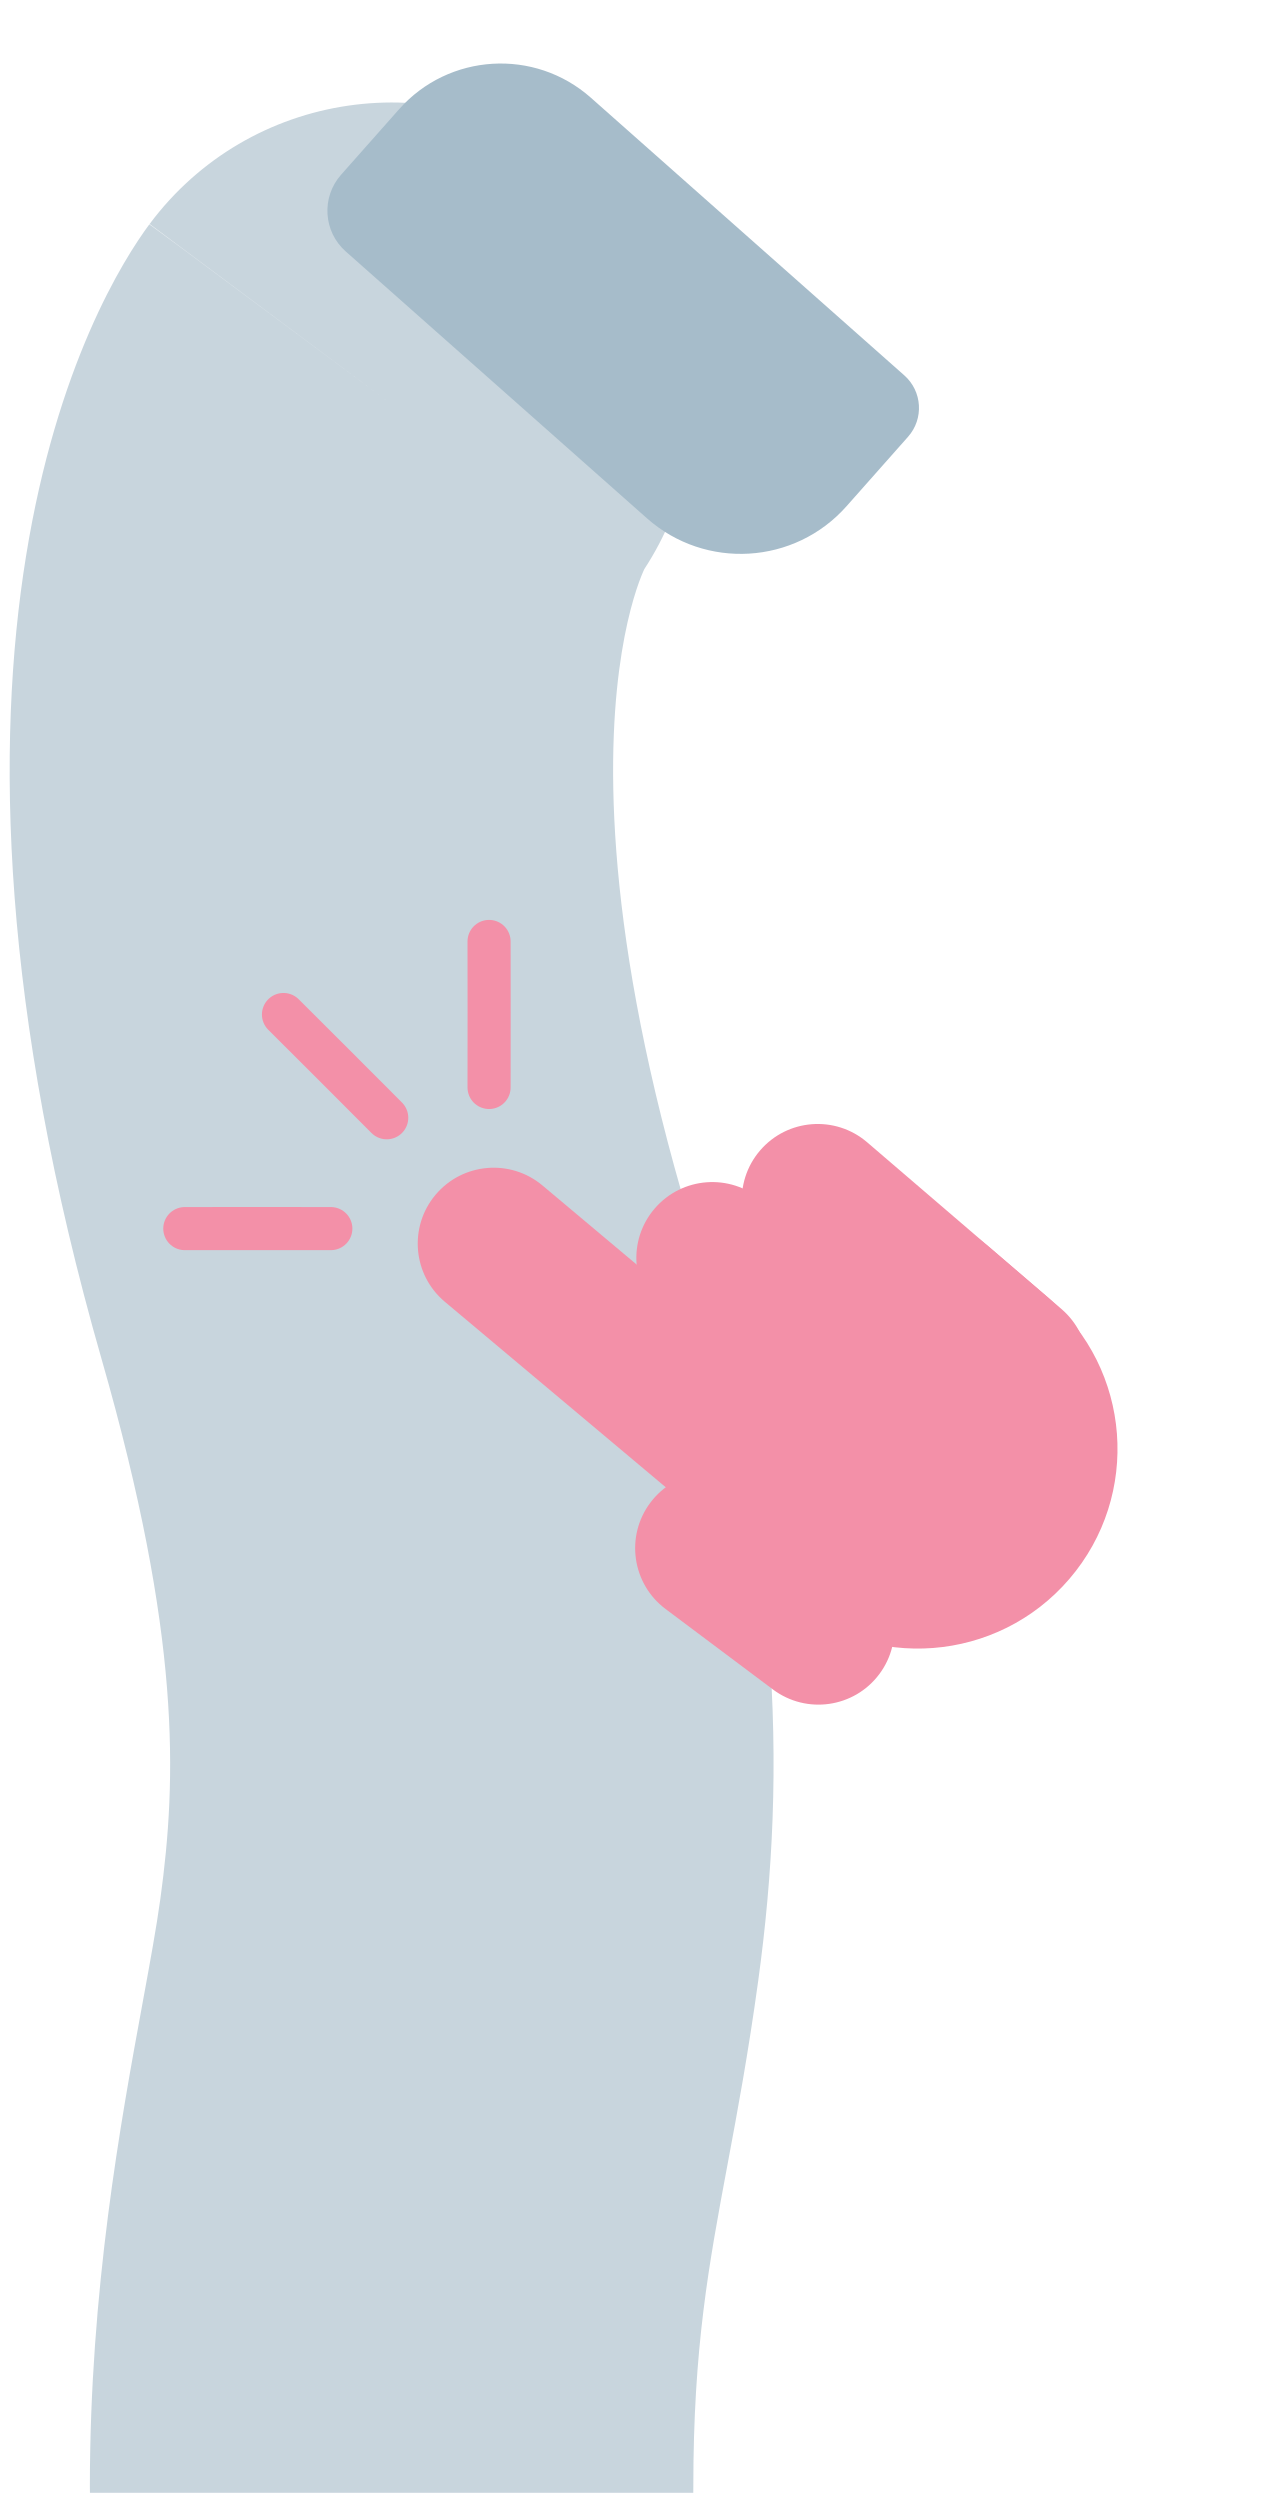
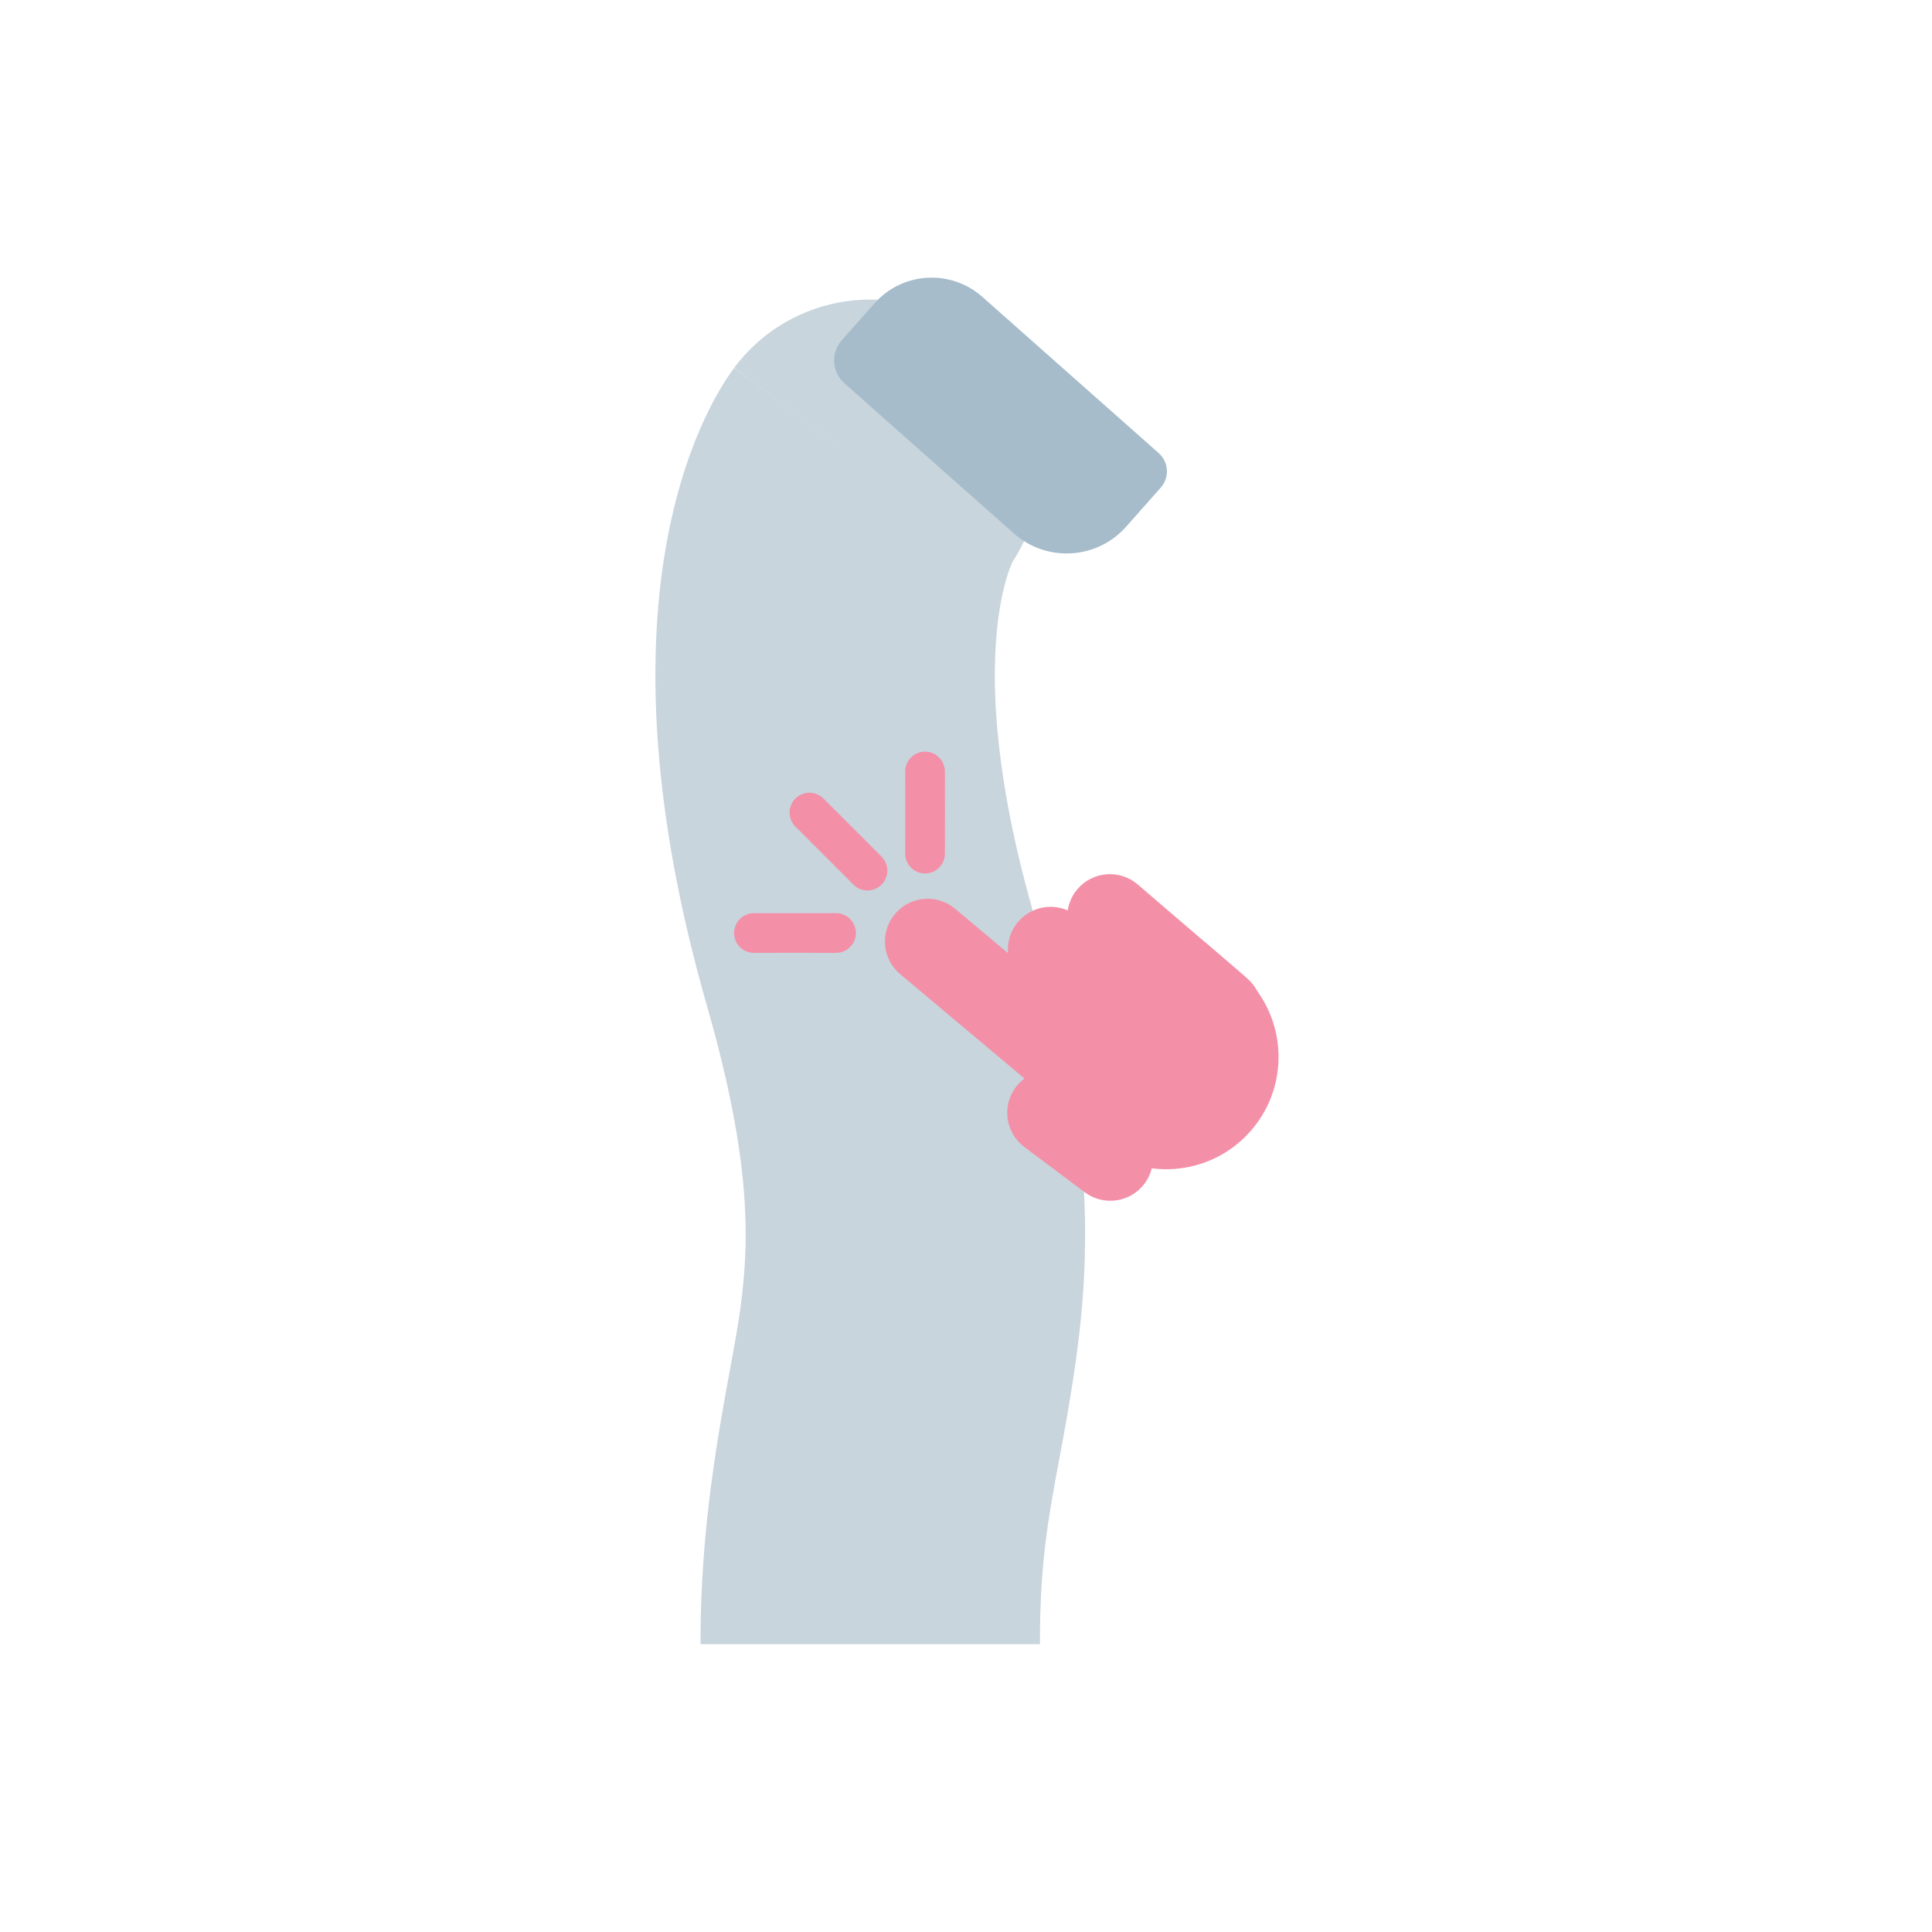
- <svg xmlns="http://www.w3.org/2000/svg" width="88" height="174" viewBox="0 0 88 174" fill="none">
-   <path fill-rule="evenodd" clip-rule="evenodd" d="M10.392 15.62C10.402 15.606 10.413 15.592 27.255 28.135L10.413 15.592C17.341 6.29 30.497 4.365 39.799 11.293C48.748 17.958 50.869 30.389 44.847 39.605C44.822 39.658 44.793 39.723 44.758 39.802C44.464 40.482 43.779 42.284 43.274 45.403C42.272 51.591 41.877 63.612 47.443 83.014C54.466 107.496 54.772 123.262 52.774 137.846C52.076 142.943 51.327 146.952 50.643 150.611C49.328 157.65 48.255 163.39 48.255 173.071C48.255 173.214 48.254 173.357 48.251 173.5H6.26C6.257 173.357 6.255 173.214 6.255 173.071C6.255 159.381 8.393 147.737 9.928 139.379C10.441 136.585 10.887 134.159 11.163 132.146C12.307 123.793 12.614 113.916 7.071 94.596C0.072 70.197 -0.323 51.884 1.815 38.687C2.879 32.113 4.55 26.961 6.219 23.108C7.05 21.189 7.872 19.614 8.601 18.364C8.965 17.739 9.306 17.198 9.611 16.736C9.764 16.505 9.908 16.295 10.042 16.104C10.109 16.009 10.174 15.918 10.236 15.833C10.267 15.79 10.297 15.749 10.326 15.709L10.37 15.649L10.392 15.62Z" fill="#C8D5DD" />
-   <path d="M27.772 7.608C31.235 3.698 37.212 3.336 41.122 6.8L62.942 26.128C64.193 27.237 64.309 29.149 63.2 30.4L58.916 35.236C55.315 39.302 49.099 39.679 45.032 36.077L24.062 17.501C22.498 16.115 22.354 13.725 23.739 12.161L27.772 7.608Z" fill="#A6BCCA" />
-   <rect x="40.258" y="98.886" width="27.795" height="33.1" rx="13.897" transform="rotate(-49.3685 40.2578 98.8865)" fill="#F390A8" />
-   <rect x="26.914" y="87.206" width="10.569" height="41.042" rx="5.285" transform="rotate(-49.9823 26.9141 87.2061)" fill="#F390A8" />
-   <path d="M34.039 65.525L34.043 70.457L34.039 75.688" stroke="#F390A8" stroke-width="3" stroke-linecap="round" />
-   <path d="M19.73 70.61L23.221 74.094L26.916 77.796" stroke="#F390A8" stroke-width="3" stroke-linecap="round" />
-   <path d="M12.863 85.511L17.795 85.507L23.026 85.511" stroke="#F390A8" stroke-width="3" stroke-linecap="round" />
-   <rect x="42.121" y="88.108" width="10.569" height="28.389" rx="5.285" transform="rotate(-49.231 42.1211 88.108)" fill="#F390A8" />
-   <rect x="42.094" y="108.816" width="10.569" height="19.909" rx="5.285" transform="rotate(-53.1497 42.0938 108.816)" fill="#F390A8" />
-   <rect x="49.461" y="84.083" width="10.569" height="28.389" rx="5.285" transform="rotate(-49.3685 49.4609 84.0834)" fill="#F390A8" />
+ <svg xmlns="http://www.w3.org/2000/svg" width="146" height="146" viewBox="0 0 146 146" fill="none">
+   <path fill-rule="evenodd" clip-rule="evenodd" d="M55.464 27.82C55.47 27.811 55.477 27.803 65.763 35.464L55.477 27.803C59.708 22.122 67.743 20.946 73.424 25.177C78.89 29.248 80.186 36.84 76.508 42.469C76.493 42.501 76.475 42.541 76.454 42.59C76.274 43.005 75.856 44.105 75.547 46.01C74.935 49.789 74.694 57.132 78.093 68.982C82.383 83.934 82.57 93.563 81.349 102.471C80.923 105.584 80.465 108.033 80.048 110.267C79.244 114.566 78.589 118.072 78.589 123.985C78.589 124.072 78.588 124.16 78.587 124.246H52.94C52.938 124.16 52.937 124.072 52.937 123.985C52.937 115.624 54.243 108.512 55.181 103.407C55.494 101.701 55.766 100.219 55.935 98.989C56.634 93.888 56.821 87.855 53.436 76.055C49.161 61.154 48.919 49.968 50.225 41.908C50.876 37.893 51.896 34.746 52.915 32.394C53.423 31.222 53.925 30.259 54.37 29.496C54.593 29.114 54.8 28.784 54.987 28.502C55.081 28.361 55.169 28.232 55.251 28.116C55.291 28.058 55.331 28.002 55.369 27.95C55.388 27.924 55.406 27.899 55.424 27.874L55.451 27.838L55.464 27.82Z" fill="#C8D5DD" />
+   <path d="M66.08 22.927C68.195 20.539 71.846 20.318 74.234 22.433L87.56 34.238C88.325 34.915 88.395 36.083 87.718 36.847L85.102 39.801C82.902 42.284 79.106 42.514 76.622 40.314L63.814 28.969C62.859 28.122 62.771 26.662 63.617 25.707L66.08 22.927Z" fill="#A6BCCA" />
+   <rect x="73.703" y="78.676" width="16.976" height="20.216" rx="8.488" transform="rotate(-49.3685 73.7031 78.6758)" fill="#F390A8" />
+   <rect x="65.555" y="71.542" width="6.455" height="25.067" rx="3.228" transform="rotate(-49.9823 65.5547 71.542)" fill="#F390A8" />
+   <path d="M69.906 58.3L69.909 61.312L69.906 64.507" stroke="#F390A8" stroke-width="3" stroke-linecap="round" />
+   <path d="M61.168 61.406L63.3 63.533L65.557 65.794" stroke="#F390A8" stroke-width="3" stroke-linecap="round" />
+   <path d="M56.973 70.507L59.985 70.504L63.179 70.507" stroke="#F390A8" stroke-width="3" stroke-linecap="round" />
+   <rect x="74.84" y="72.093" width="6.455" height="17.339" rx="3.228" transform="rotate(-49.231 74.8398 72.0928)" fill="#F390A8" />
+   <rect x="74.824" y="84.741" width="6.455" height="12.159" rx="3.228" transform="rotate(-53.1497 74.8242 84.7406)" fill="#F390A8" />
+   <rect x="79.324" y="69.635" width="6.455" height="17.339" rx="3.228" transform="rotate(-49.3685 79.3242 69.6346)" fill="#F390A8" />
</svg>
